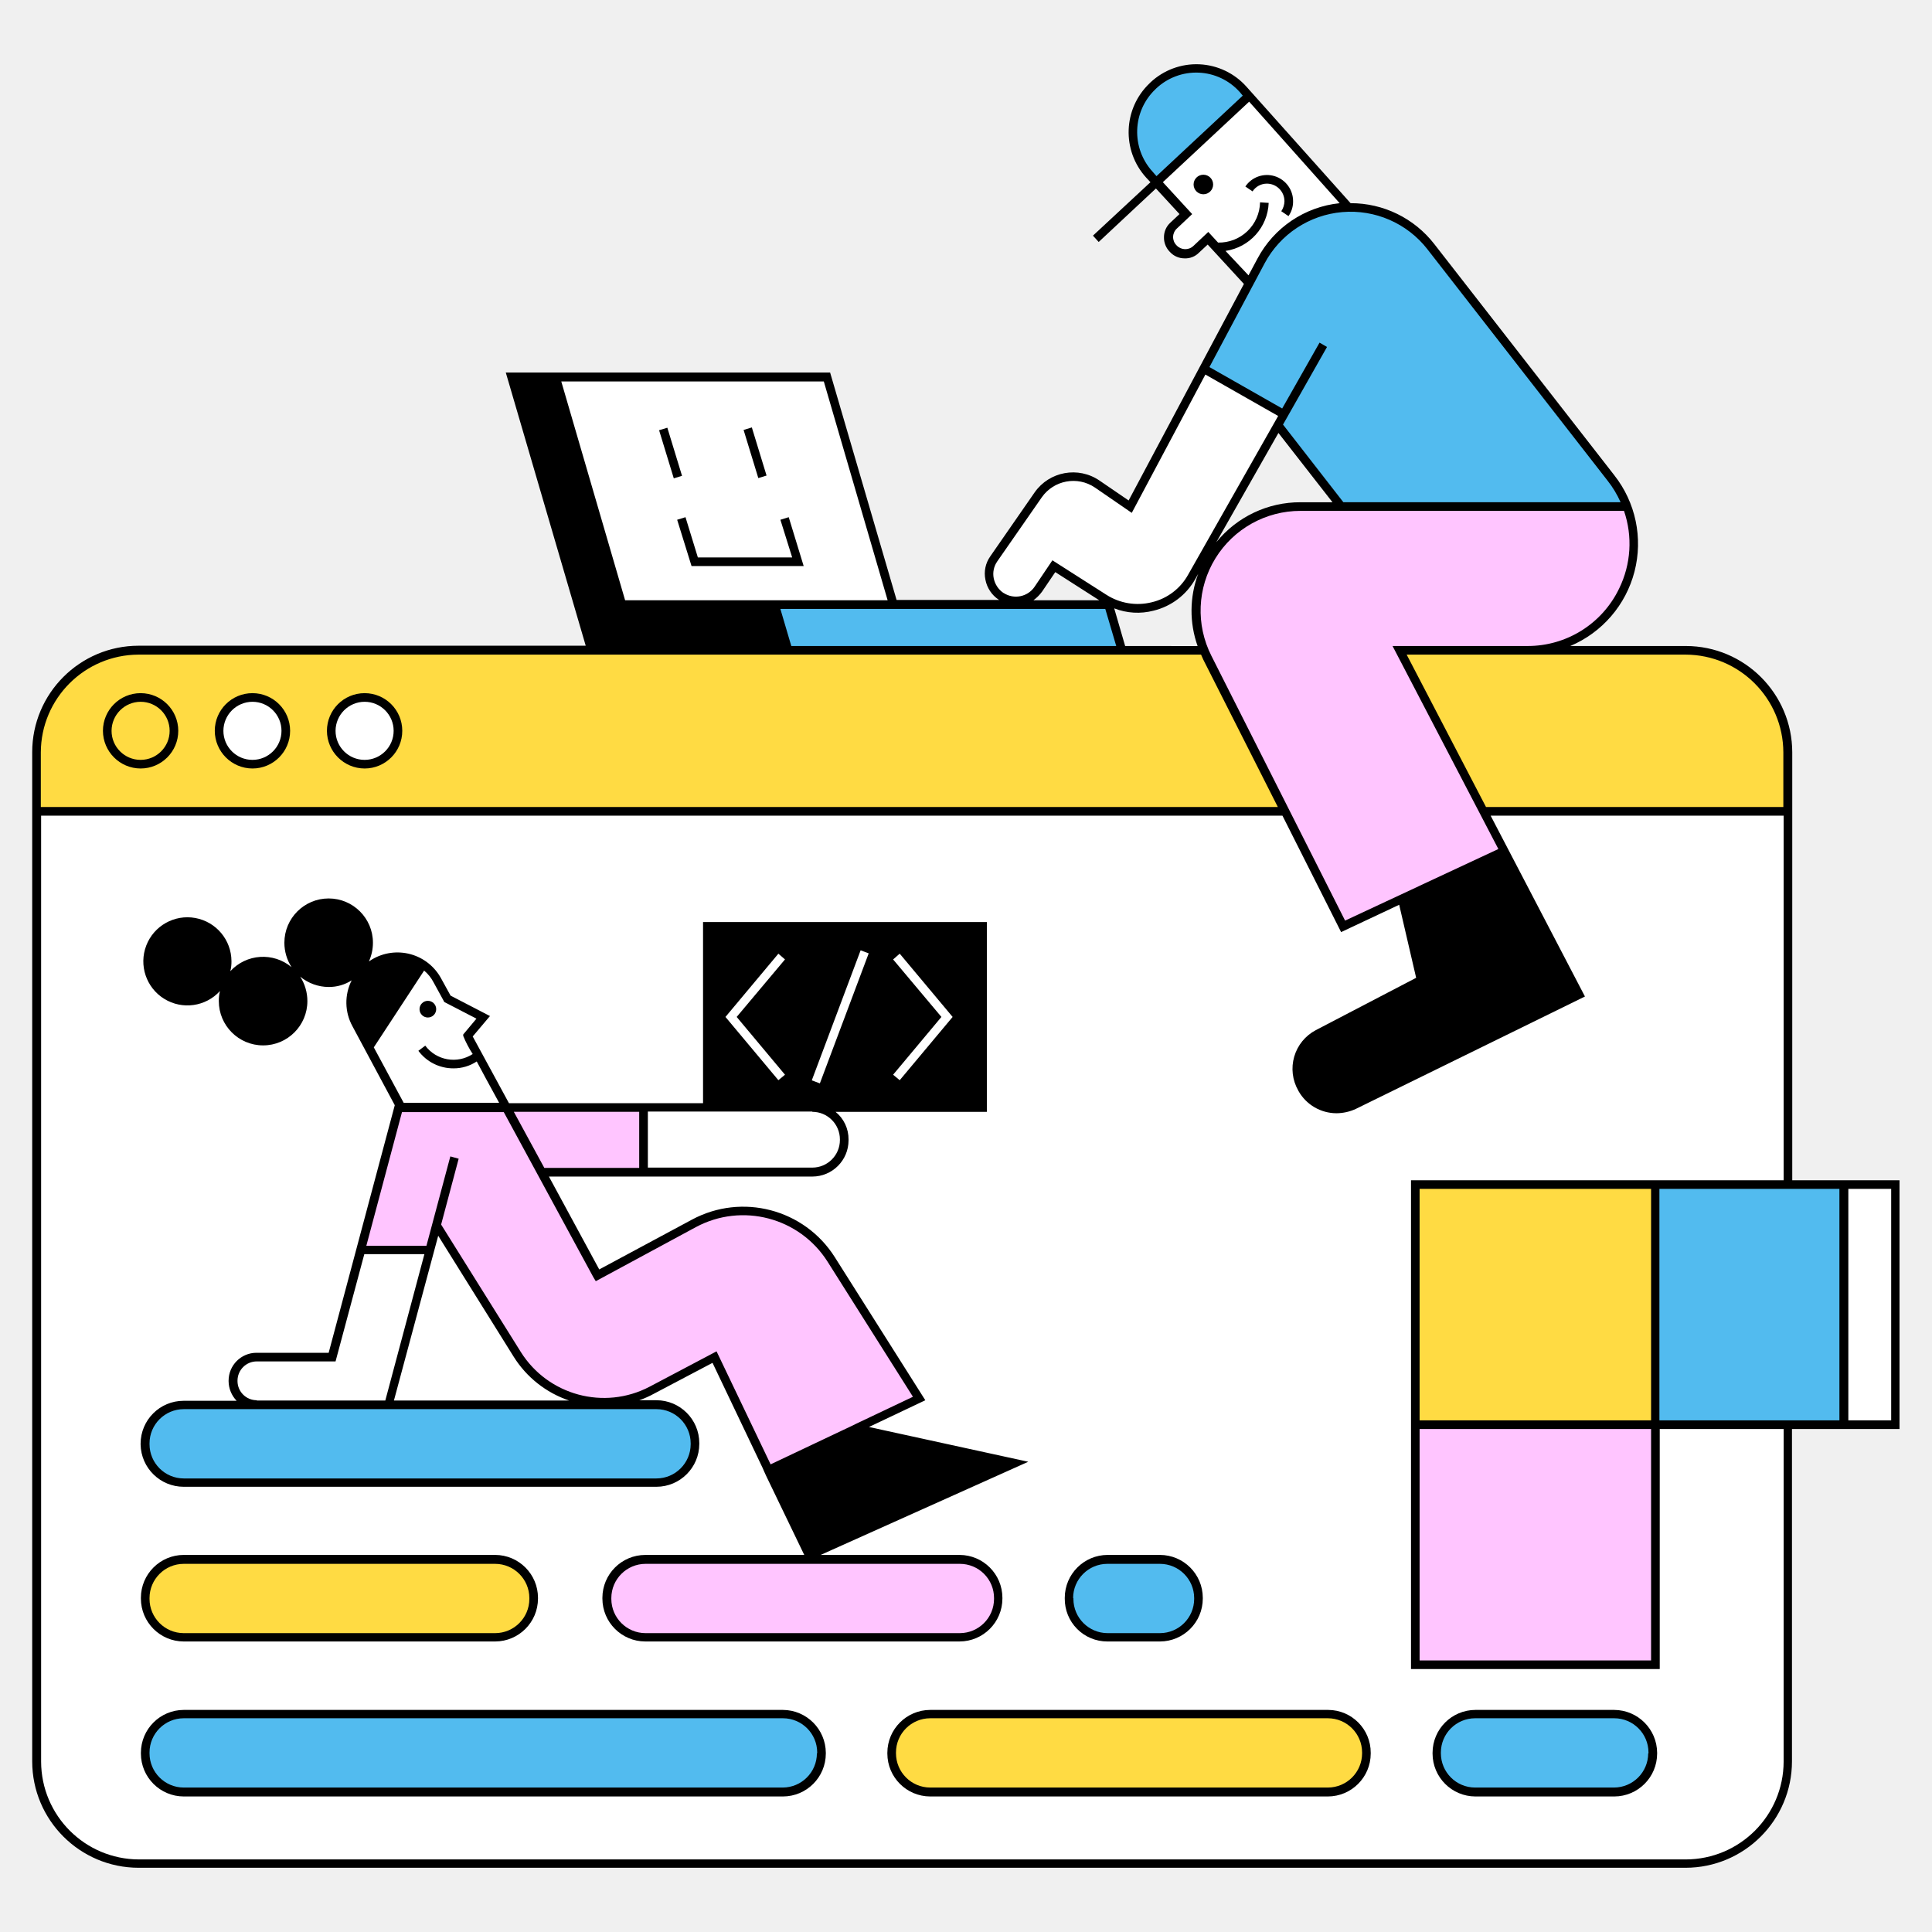
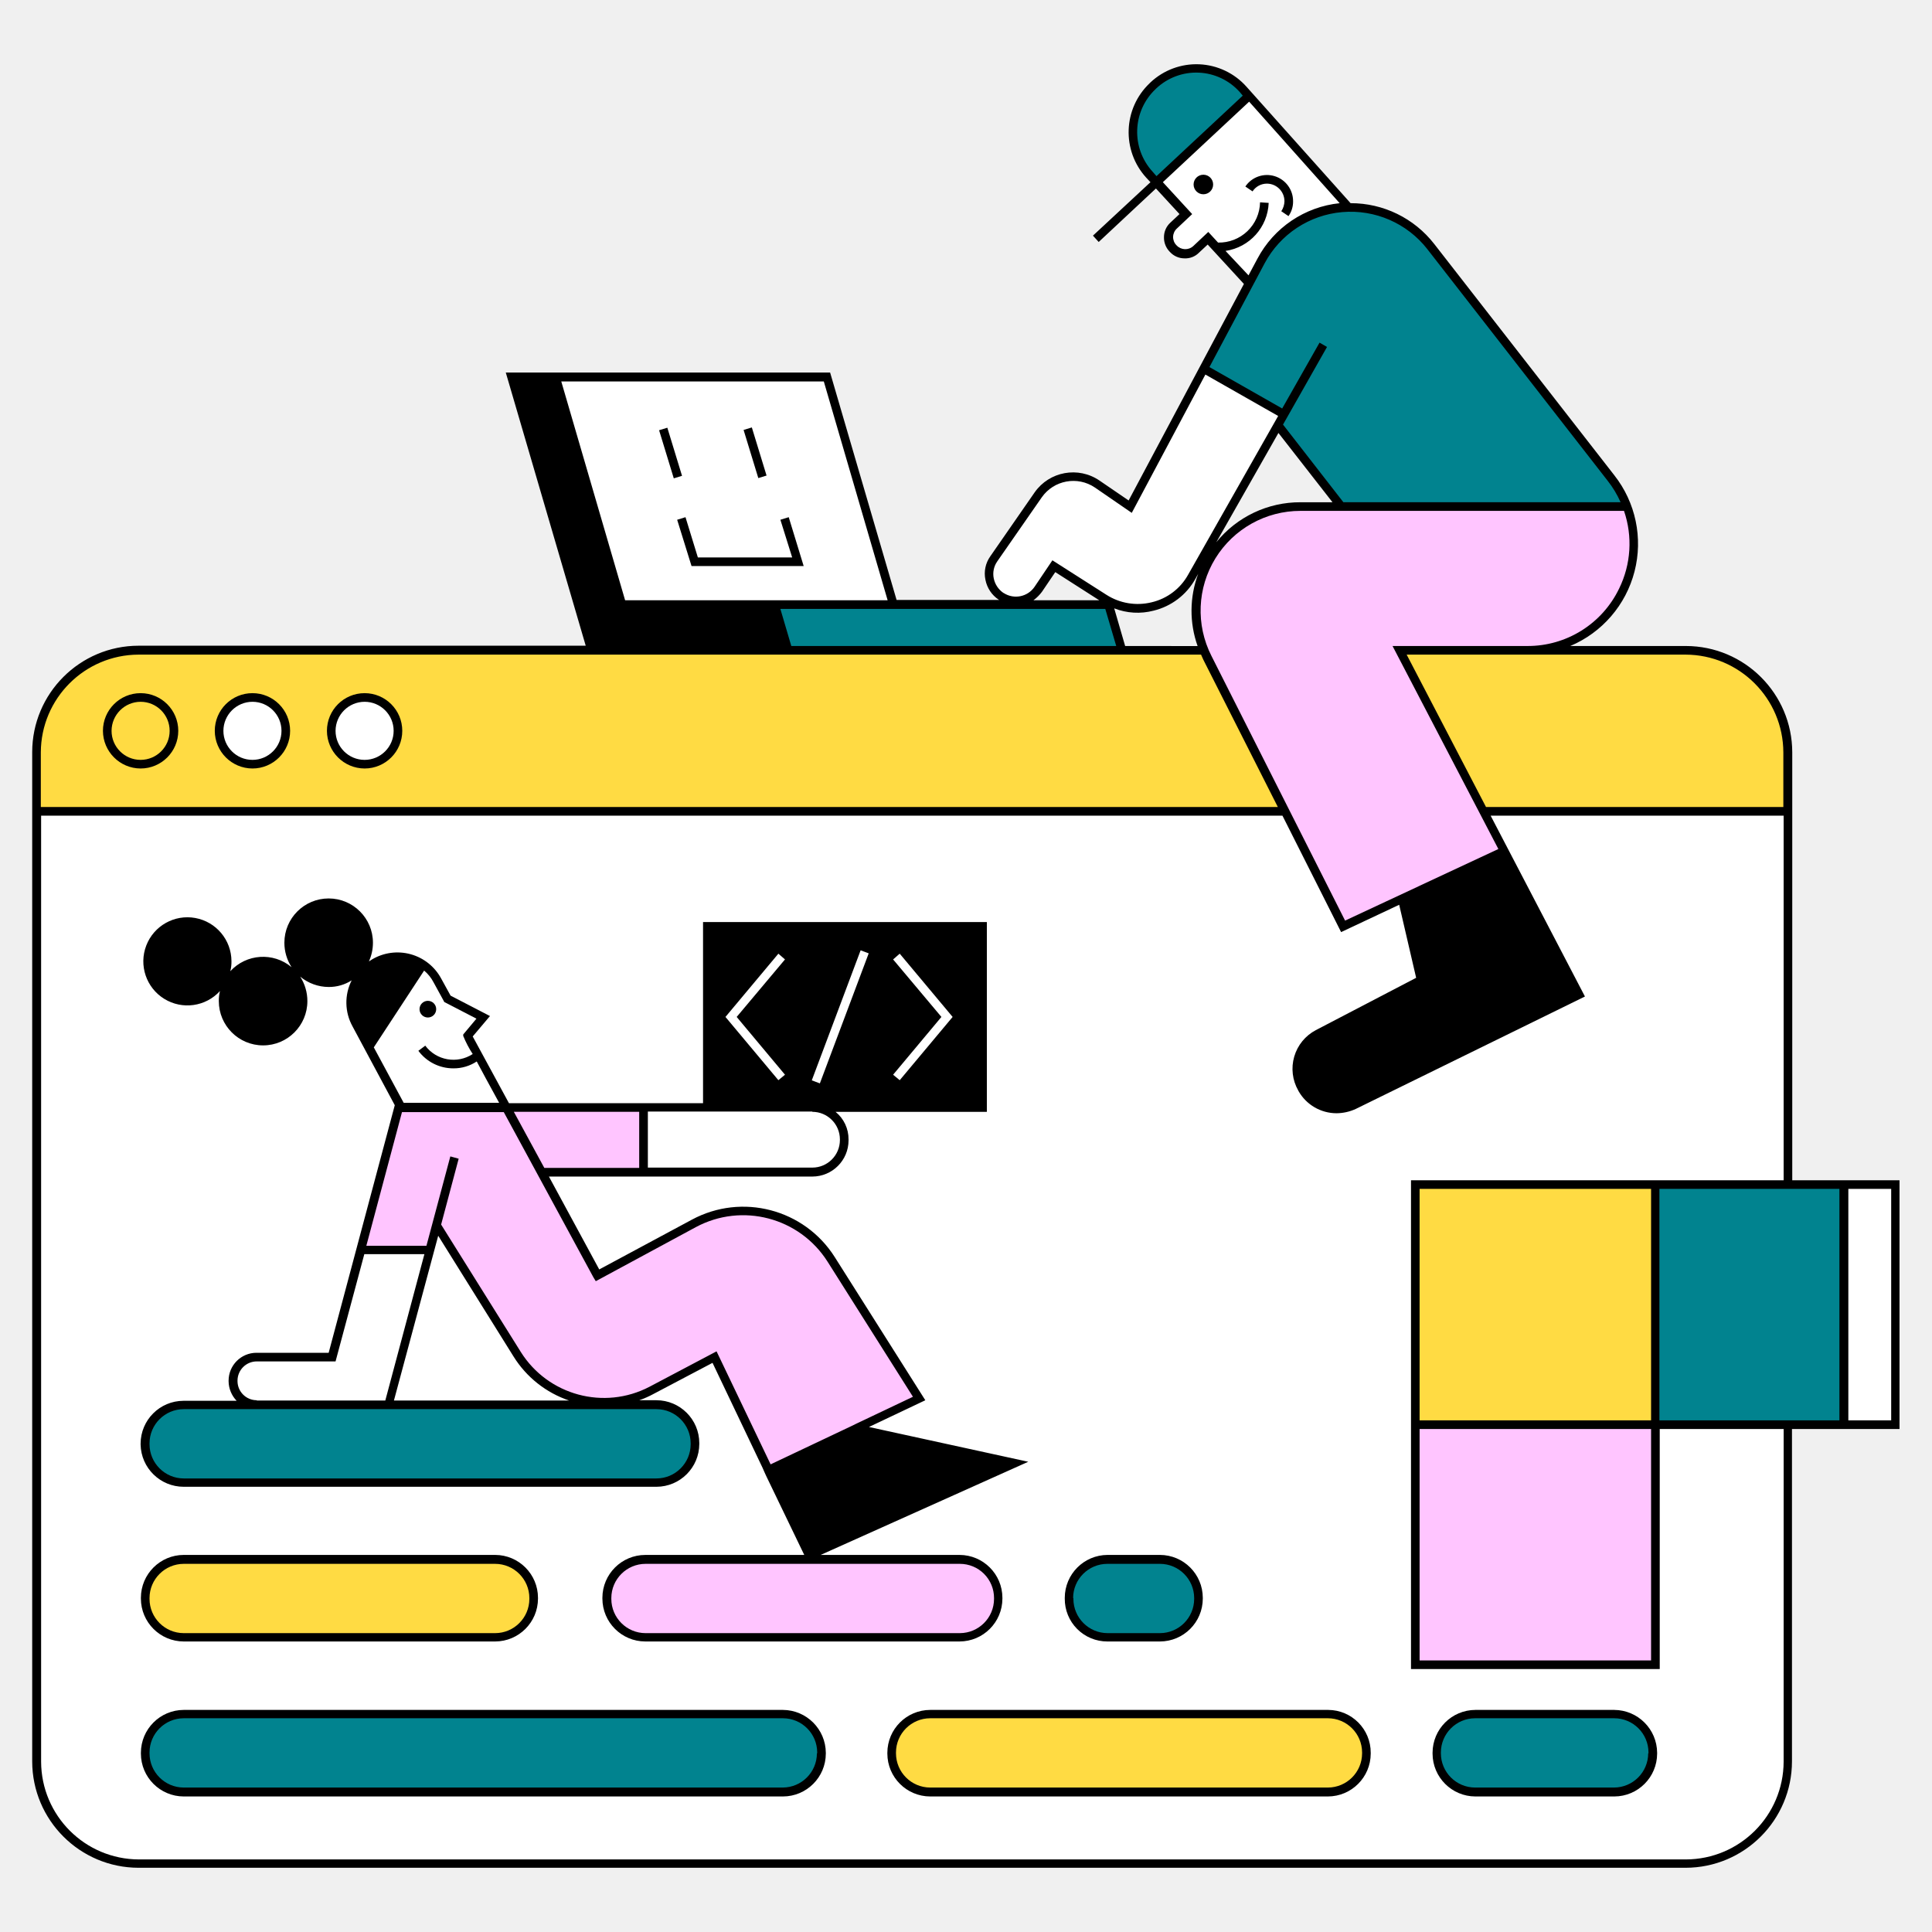
<svg xmlns="http://www.w3.org/2000/svg" viewBox="0 0 300 300">
  <defs>
-     <style>.a{fill:#fff;}.b{fill:#52bbef;}.c{fill:#ffc5ff;}.d{fill:#ffdb43;}</style>
+     <style>.a{fill:#fff;}.b{fill:rgb(1, 131, 143);}.c{fill:#ffc5ff;}.d{fill:#ffdb43;}</style>
  </defs>
  <circle class="a" cx="34.017" cy="107.232" r="4.005" />
  <path class="a" d="M277.587,125.984V273.775A15.645,15.645,0,0,1,261.959,289.4H21.3A15.644,15.644,0,0,1,5.67,273.775V125.984Z" />
  <rect class="b" x="257.048" y="183.94" width="29.29" height="37.283" />
  <rect class="a" x="286.293" y="183.94" width="7.992" height="37.283" />
  <rect class="c" x="219.765" y="183.94" width="37.283" height="37.283" />
  <rect class="c" x="219.765" y="221.222" width="37.283" height="37.283" />
  <path class="d" d="M277.587,116.608v9.376H5.67v-9.376A15.645,15.645,0,0,1,21.3,100.98H261.959A15.617,15.617,0,0,1,277.587,116.608Z" />
  <circle cx="51.079" cy="146.345" r="6.206" />
  <circle cx="40.898" cy="155.408" r="6.206" />
  <circle cx="29.111" cy="149.202" r="6.206" />
  <circle class="a" cx="39.202" cy="113.482" r="5.179" />
  <circle class="a" cx="56.615" cy="113.482" r="5.179" />
  <path class="c" d="M108.945,189.342,92.781,198,84.119,182.02H99.925V171.973H61.973l-5.894,22.1H66.8l1.027-3.84L80.5,210.506a15.882,15.882,0,0,0,12.814,7.233,17.258,17.258,0,0,0,8.35-2.053l9.376-4.957,8.394,17.548,23.352-11.163-13.395-21.208s-1.563-3.974-7.947-6.787A15.889,15.889,0,0,0,108.945,189.342Z" />
  <path class="b" d="M229.1,278.24h21.566a5.983,5.983,0,0,0,5.983-5.983v-.134a5.983,5.983,0,0,0-5.983-5.983H229.1a5.983,5.983,0,0,0-5.983,5.983v.134A5.983,5.983,0,0,0,229.1,278.24Z" />
  <path class="d" d="M144.441,278.24h61.751a5.983,5.983,0,0,0,5.983-5.983v-.134a5.983,5.983,0,0,0-5.983-5.983H144.441a5.983,5.983,0,0,0-5.983,5.983v.134A6.012,6.012,0,0,0,144.441,278.24Z" />
  <path class="b" d="M28.53,278.24h93.05a5.984,5.984,0,0,0,5.984-5.983v-.134a5.984,5.984,0,0,0-5.984-5.983H28.53a5.983,5.983,0,0,0-5.983,5.983v.134A5.983,5.983,0,0,0,28.53,278.24Z" />
  <path class="b" d="M171.945,254.218h8.171a5.983,5.983,0,0,0,5.983-5.983V248.1a5.983,5.983,0,0,0-5.983-5.983H171.99a5.983,5.983,0,0,0-5.983,5.983v.134A5.917,5.917,0,0,0,171.945,254.218Z" />
  <path class="c" d="M100.238,254.218h48.8a5.983,5.983,0,0,0,5.983-5.983V248.1a5.983,5.983,0,0,0-5.983-5.983h-48.8a5.983,5.983,0,0,0-5.983,5.983v.134A6.012,6.012,0,0,0,100.238,254.218Z" />
  <path class="d" d="M28.53,254.218H76.886a5.983,5.983,0,0,0,5.983-5.983V248.1a5.983,5.983,0,0,0-5.983-5.983H28.53a5.983,5.983,0,0,0-5.983,5.983v.134A5.983,5.983,0,0,0,28.53,254.218Z" />
  <path class="b" d="M28.53,230.2h73.405a5.983,5.983,0,0,0,5.983-5.983v-.134a5.983,5.983,0,0,0-5.983-5.983H28.53a5.983,5.983,0,0,0-5.983,5.983v.134A5.983,5.983,0,0,0,28.53,230.2Z" />
  <rect class="d" x="219.765" y="183.94" width="37.283" height="37.283" />
  <rect class="c" x="219.765" y="221.222" width="37.283" height="37.283" />
  <path class="a" d="M126.4,182.02H99.925V171.973h26.21s4.956.313,4.956,5.091S126.4,182.02,126.4,182.02Z" />
  <rect x="109.882" y="143.844" width="42.73" height="28.04" />
  <path class="a" d="M56.035,194.075,51.57,210.729h-11.7a3.774,3.774,0,0,0-3.661,3.528c-.268,3.75,3.84,3.84,3.84,3.84l20.271.044,6.43-24.066Z" />
  <polygon points="119.348 228.277 125.733 241.538 157.568 227.25 132.921 221.803 119.348 228.277" />
  <path class="c" d="M252.672,78.656H201.95s-9.51.089-13.975,8.037a16.718,16.718,0,0,0-.983,14.287l21.566,42.864,25-11.7L217.354,101.07l21.075-.134s9.064-.357,13.305-8.8A16.121,16.121,0,0,0,252.672,78.656Z" />
  <path class="b" d="M198.2,65.752l.134-.179,1.027-1.2-12.457-7.1L195.3,41.507s4.063-9.019,13.4-9.243a16.273,16.273,0,0,1,13.44,6.073l24.512,31.478,3.438,4.42,1.518,2.233,1.027,2.232-44.471-.134Z" />
  <path class="b" d="M179.58,28.291s-5.983-5.492-2.857-11.7c3.795-7.635,10.18-5.715,10.984-5.8,1.027-.089,3.527,1.473,4.107,1.875A24.525,24.525,0,0,1,194,14.851Z" />
  <polygon class="b" points="172.169 93.881 120.286 93.881 122.339 100.802 174.178 100.802 172.169 93.881" />
  <polygon points="79.431 58.563 91.754 100.802 122.339 100.802 120.286 93.881 96.219 93.881 86.396 58.563 79.431 58.563" />
  <polyline class="a" points="128.412 58.563 86.396 58.563 96.219 93.881 138.726 93.881 128.814 58.563 128.367 58.251" />
  <path d="M210.567,171.393l34.6-16.967-11.609-22.235-15.806,7.456,2.9,12.591-16.074,8.35a6.211,6.211,0,0,0-2.545,8.215S204.9,174.117,210.567,171.393Z" />
  <path class="a" d="M69.474,155.23l-1.518-2.992a6.1,6.1,0,0,0-2.411-2.5l-8.216,12.814,4.733,9.332H78.627L72.6,160.856,74.877,158Z" />
  <path d="M56.7,150.452a7.871,7.871,0,0,0-1.786,7.5l2.411,4.6,8.216-12.814A7.345,7.345,0,0,0,56.7,150.452Z" />
  <path class="a" d="M200.209,35.39a30.366,30.366,0,0,0-4.108,4.688l-2.143,3.974-6.385-7.01s-.715.759-2.054,1.92c-1.3,1.161-3.126-.089-3.126-.089a2.784,2.784,0,0,1-.134-3.751l1.876-1.786L179.58,28.38,193.958,14.9,209.406,32.22A16.543,16.543,0,0,0,200.209,35.39Z" />
  <path class="a" d="M186.9,57.224,175.517,78.656l-4.42-3.037a8.687,8.687,0,0,0-4.911-1.607c-2.858,0-5.046,2.9-5.716,3.884s-5.983,8.663-5.983,8.663-2.277,4.018,1.429,6.3c0,0,3.527,1.3,5.492-1.607l2.233-3.349,8.215,5.269a10.737,10.737,0,0,0,6.117,1.2c3.661-.312,6.251-3.348,7.68-5.8,1.429-2.5,13.707-24.2,13.707-24.2Z" />
  <path d="M21.833,119.331a5.849,5.849,0,1,0-5.849-5.849A5.869,5.869,0,0,0,21.833,119.331Zm0-10.358a4.51,4.51,0,1,1-4.51,4.509A4.526,4.526,0,0,1,21.833,108.973Z" />
  <path d="M39.2,119.331a5.849,5.849,0,1,0-5.849-5.849A5.869,5.869,0,0,0,39.2,119.331Zm0-10.358a4.51,4.51,0,1,1-4.51,4.509A4.525,4.525,0,0,1,39.2,108.973Z" />
  <path d="M56.615,119.331a5.849,5.849,0,1,0-5.849-5.849A5.869,5.869,0,0,0,56.615,119.331Zm0-10.358a4.51,4.51,0,1,1-4.51,4.509A4.526,4.526,0,0,1,56.615,108.973Z" />
  <path d="M250.663,265.515H229.1a6.67,6.67,0,0,0-6.653,6.653v.133a6.67,6.67,0,0,0,6.653,6.653h21.566a6.67,6.67,0,0,0,6.653-6.653v-.133A6.7,6.7,0,0,0,250.663,265.515Zm5.268,6.742a5.326,5.326,0,0,1-5.313,5.313H229.052a5.326,5.326,0,0,1-5.313-5.313v-.134a5.326,5.326,0,0,1,5.313-5.313h21.611a5.326,5.326,0,0,1,5.313,5.313v.134Z" />
  <path d="M206.236,265.515H144.441a6.67,6.67,0,0,0-6.653,6.653v.133a6.67,6.67,0,0,0,6.653,6.653h61.751a6.67,6.67,0,0,0,6.653-6.653v-.133A6.632,6.632,0,0,0,206.236,265.515Zm5.269,6.742a5.326,5.326,0,0,1-5.313,5.313H144.441a5.326,5.326,0,0,1-5.313-5.313v-.134a5.326,5.326,0,0,1,5.313-5.313h61.751a5.326,5.326,0,0,1,5.313,5.313v.134Z" />
  <path d="M121.58,265.515H28.53a6.669,6.669,0,0,0-6.652,6.653v.133a6.669,6.669,0,0,0,6.652,6.653h93.05a6.669,6.669,0,0,0,6.653-6.653v-.133A6.7,6.7,0,0,0,121.58,265.515Zm5.269,6.742a5.326,5.326,0,0,1-5.313,5.313H28.53a5.326,5.326,0,0,1-5.313-5.313v-.134a5.326,5.326,0,0,1,5.313-5.313h93.05a5.326,5.326,0,0,1,5.314,5.313v.134Z" />
  <path d="M171.945,254.888h8.171a6.67,6.67,0,0,0,6.653-6.653V248.1a6.67,6.67,0,0,0-6.653-6.653H171.99a6.67,6.67,0,0,0-6.653,6.653v.134A6.6,6.6,0,0,0,171.945,254.888Zm-5.313-6.742a5.326,5.326,0,0,1,5.313-5.313h8.171a5.326,5.326,0,0,1,5.314,5.313v.134a5.326,5.326,0,0,1-5.314,5.313H171.99a5.326,5.326,0,0,1-5.313-5.313v-.134Z" />
  <path d="M28.53,254.888H76.886a6.67,6.67,0,0,0,6.653-6.653V248.1a6.67,6.67,0,0,0-6.653-6.653H28.53a6.669,6.669,0,0,0-6.652,6.653v.134A6.669,6.669,0,0,0,28.53,254.888Zm-5.313-6.742a5.326,5.326,0,0,1,5.313-5.313H76.886a5.326,5.326,0,0,1,5.313,5.313v.134a5.326,5.326,0,0,1-5.313,5.313H28.53a5.326,5.326,0,0,1-5.313-5.313Z" />
  <path d="M28.53,230.866h73.405a6.668,6.668,0,0,0,6.652-6.652v-.134a6.669,6.669,0,0,0-6.652-6.653H99.256a14.2,14.2,0,0,0,2.232-.982l9.153-4.823,7.769,16.3h0l.313.714.223.491h0l5.939,12.323H100.193A6.67,6.67,0,0,0,93.54,248.1v.134a6.67,6.67,0,0,0,6.653,6.653H149a6.67,6.67,0,0,0,6.653-6.653V248.1A6.67,6.67,0,0,0,149,241.448H127.43l32.237-14.466-24.736-5.4,8.751-4.152-14.065-22.236a16.821,16.821,0,0,0-22.191-5.8l-14.377,7.724c-.982-1.83-4.241-7.813-7.813-14.422h40.9a5.631,5.631,0,0,0,5.626-5.625v-.134a5.471,5.471,0,0,0-2.01-4.287h23.486V143.174H109.168V171.3H79.029c-2.723-5-4.956-9.109-5.626-10.359l2.679-3.17-6.117-3.17-1.473-2.679a7.718,7.718,0,0,0-10.716-2.947l-.134.089c-.134.089-.223.134-.357.223a7.052,7.052,0,0,0,.625-2.9,6.876,6.876,0,0,0-13.752,0,7,7,0,0,0,1.116,3.795,6.9,6.9,0,0,0-9.51.626,6,6,0,0,0,.178-1.563,6.843,6.843,0,1,0-1.786,4.643,5.992,5.992,0,0,0-.178,1.563,6.876,6.876,0,1,0,13.752,0,7,7,0,0,0-1.116-3.8,6.96,6.96,0,0,0,4.42,1.607,6.547,6.547,0,0,0,3.572-1.027,7.641,7.641,0,0,0,.134,7.144L61.3,171.616,51.034,210.06H39.827a4.335,4.335,0,0,0-4.331,4.331v.089a4.444,4.444,0,0,0,1.25,3.036h-8.26a6.67,6.67,0,0,0-6.653,6.653v.134A6.689,6.689,0,0,0,28.53,230.866Zm125.823,17.28v.134a5.326,5.326,0,0,1-5.313,5.313h-48.8a5.326,5.326,0,0,1-5.313-5.313v-.134a5.326,5.326,0,0,1,5.313-5.313h48.8A5.3,5.3,0,0,1,154.353,248.146ZM29.111,154.739a5.537,5.537,0,1,1,5.536-5.537A5.536,5.536,0,0,1,29.111,154.739Zm38.934,37.148,11.7,18.753a16.348,16.348,0,0,0,8.617,6.832H61.169Zm64.921,30.63,22.459,4.956L126,240.645l-5.805-12.1L132.43,222.7ZM92.513,198.942l15.539-8.394a15.522,15.522,0,0,1,20.449,5.358l13.261,20.985-8.93,4.242h0l-.446.223-12.725,6.028-8.395-17.548-10.4,5.492a15.254,15.254,0,0,1-20-5.4l-12.368-19.78,2.724-10.225-1.295-.357L66.215,193.45H56.883l5.537-20.762H78.226c2.991,5.536,7.411,13.663,13.93,25.673Zm18.039-54.428h41.39V171.3h-41.39v-26.79Zm15.583,28.129a4.288,4.288,0,0,1,4.286,4.287v.089a4.287,4.287,0,0,1-4.286,4.286H100.6V172.6h25.54Zm-26.879,0v8.707H84.521c-1.607-2.947-3.215-5.938-4.733-8.707ZM67.331,152.551l1.563,2.857.089.179,5,2.59-2.054,2.455v.224a16.474,16.474,0,0,0,1.473,2.813,5.465,5.465,0,0,1-7.367-1.3l-1.071.8a6.743,6.743,0,0,0,5.447,2.724,6.476,6.476,0,0,0,3.616-1.071c.8,1.518,1.92,3.571,3.483,6.429H62.687l-4.643-8.617,7.814-11.922A5.917,5.917,0,0,1,67.331,152.551ZM40.9,160.945a5.537,5.537,0,1,1,5.537-5.537A5.535,5.535,0,0,1,40.9,160.945Zm4.644-14.6a5.537,5.537,0,1,1,5.537,5.536A5.536,5.536,0,0,1,45.542,146.345Zm12.814,3.795.134-.09a6.224,6.224,0,0,1,4.957-.625,6.619,6.619,0,0,1,1.294.536L57.329,161.3l-1.339-2.545A6.385,6.385,0,0,1,58.356,150.14ZM36.88,214.48v-.089a2.992,2.992,0,0,1,2.991-2.992H52.105l4.465-16.654H65.9L59.83,217.472H39.871v-.045A2.982,2.982,0,0,1,36.88,214.48Zm-13.663,9.644a5.326,5.326,0,0,1,5.313-5.313h73.405a5.326,5.326,0,0,1,5.313,5.313v.134a5.326,5.326,0,0,1-5.313,5.314H28.53a5.326,5.326,0,0,1-5.313-5.314Z" />
  <rect x="116.578" y="66.397" width="1.339" height="7.814" transform="translate(-15.433 37.356) rotate(-17.002)" />
  <rect x="103.514" y="66.418" width="1.339" height="7.814" transform="matrix(0.956, -0.292, 0.292, 0.956, -16.01, 33.537)" />
  <polygon points="107.382 87.898 124.795 87.898 122.473 80.308 121.179 80.709 123.009 86.559 108.364 86.559 106.444 80.308 105.149 80.709 107.382 87.898" />
  <path d="M199.45,31.238a2.924,2.924,0,0,1-.492,1.562l1.117.759a3.864,3.864,0,0,0,.714-2.321,4.053,4.053,0,0,0-7.412-2.278l1.116.759a2.661,2.661,0,0,1,2.233-1.205A2.735,2.735,0,0,1,199.45,31.238Z" />
  <circle cx="186.858" cy="28.648" r="1.518" />
  <circle cx="66.438" cy="156.703" r="1.295" />
  <polygon class="a" points="139.708 167.732 147.924 157.909 139.708 148.086 138.681 148.979 146.182 157.909 138.681 166.883 139.708 167.732" />
  <polygon class="a" points="120.866 148.086 112.65 157.909 120.866 167.732 121.893 166.883 114.392 157.909 121.893 148.979 120.866 148.086" />
  <rect class="a" x="119.689" y="157.227" width="21.567" height="1.34" transform="translate(-63.215 224.525) rotate(-69.416)" />
  <path d="M295,183.27H278.3V116.831a16.54,16.54,0,0,0-16.52-16.52h-17.95a17.224,17.224,0,0,0,6.832-26.522l-27.951-35.9a16.412,16.412,0,0,0-12.993-6.34L193.556,13.467a10.416,10.416,0,0,0-14.913-.67l-.134.134a10.492,10.492,0,0,0-.536,14.645l.67.715-8.93,8.3.893.982,8.885-8.305,3.661,3.974-1.428,1.339a3.045,3.045,0,0,0-.983,2.233,3.131,3.131,0,0,0,.893,2.277l.045.045a3.042,3.042,0,0,0,2.232.982,2.964,2.964,0,0,0,2.278-.893l1.339-1.25,5.626,6.117-17.9,33.621-4.509-3.081a7.282,7.282,0,0,0-10.091,1.831l-6.876,9.912a4.631,4.631,0,0,0-.759,3.661,4.8,4.8,0,0,0,2.054,3.081l.089.045h-15.94L128.9,57.849H78.538l12.413,42.417H21.52A16.54,16.54,0,0,0,5,116.786V273.507a16.54,16.54,0,0,0,16.52,16.52H261.736a16.539,16.539,0,0,0,16.52-16.52V221.892h16.7V183.27Zm-74.565,38.622h35.943v35.943H220.435Zm0-1.34V184.609h35.943v35.943Zm65.189-35.943v35.943H257.673V184.609ZM261.736,101.65a15.226,15.226,0,0,1,15.181,15.181v8.484H230.749L218.426,101.65h43.31ZM251.422,91.381a15.743,15.743,0,0,1-14.288,8.93h-20.9l16.431,31.522-23.8,11.118-20.762-41.122a15.494,15.494,0,0,1,13.841-22.5h50.231A15.763,15.763,0,0,1,251.422,91.381Zm-7.189,62.733L209.9,170.947a5.41,5.41,0,0,1-7.1-2.188l-.044-.09a5.612,5.612,0,0,1-.491-4.241,5.211,5.211,0,0,1,2.723-3.26l16.521-8.572L218.56,139.96l14.734-6.876Zm-121.358-53.8-1.7-5.76h50.454l1.7,5.76Zm51.839,0-1.7-5.849a9.885,9.885,0,0,0,6.117.357,10.167,10.167,0,0,0,6.474-4.912l.447-.8a16.388,16.388,0,0,0-.09,11.207Zm23.8-33.086,8.394,10.761H201.95a16.735,16.735,0,0,0-13.082,6.206ZM221.64,38.694l27.951,35.9a15.622,15.622,0,0,1,2.054,3.394H208.6L199.226,65.93l6.832-12.055-1.161-.67-5.8,10.225L187.8,57l8.573-16.118a15.132,15.132,0,0,1,25.271-2.188ZM178.955,26.639a9.159,9.159,0,0,1,.447-12.77l.134-.134a9.068,9.068,0,0,1,12.993.58l.446.536-13.395,12.5ZM190.3,38.962a7.849,7.849,0,0,0,6.7-7.457l-1.34-.089a6.378,6.378,0,0,1-6.519,6.251l-1.518-1.652L185.3,38.2a1.836,1.836,0,0,1-2.59-.089l-.045-.045a1.8,1.8,0,0,1,.09-2.59l2.366-2.232-4.554-4.956,13.4-12.5L208.022,31.55a16.356,16.356,0,0,0-12.769,8.617l-1.385,2.59ZM154.309,89.818a3.409,3.409,0,0,1,.536-2.634l6.92-9.957a5.984,5.984,0,0,1,8.26-1.518l5.716,3.929,11.43-21.477,11.3,6.43L184.492,89.238a8.763,8.763,0,0,1-5.671,4.286,9.017,9.017,0,0,1-7.01-1.161l-8.394-5.358-2.768,4.108a3.5,3.5,0,0,1-4.778.982l-.089-.045A3.623,3.623,0,0,1,154.309,89.818Zm7.5,2.054,2.054-3.036,6.831,4.375H160.47A6.32,6.32,0,0,0,161.81,91.872Zm-23.977,1.339H97.068L87.155,59.233h40.766ZM80.324,59.233h5.4L96.041,94.551H119.75l1.7,5.76H92.29ZM21.52,101.65H186.5c.134.268.223.536.357.8l11.565,22.861H6.339v-8.484A15.226,15.226,0,0,1,21.52,101.65Zm255.442,171.9a15.226,15.226,0,0,1-15.181,15.181H21.565A15.226,15.226,0,0,1,6.384,273.552v-146.9H199.137l9.109,18.083,9.019-4.242,2.634,11.341-15.583,8.127a6.792,6.792,0,0,0-2.723,9.376l.044.089a6.788,6.788,0,0,0,5.894,3.438,7.28,7.28,0,0,0,2.992-.669l35.586-17.458-14.646-28.085h45.5V183.27H219.1v75.9h38.623V221.892h19.244Zm16.7-53h-6.653V184.609h6.653Z" />
</svg>
